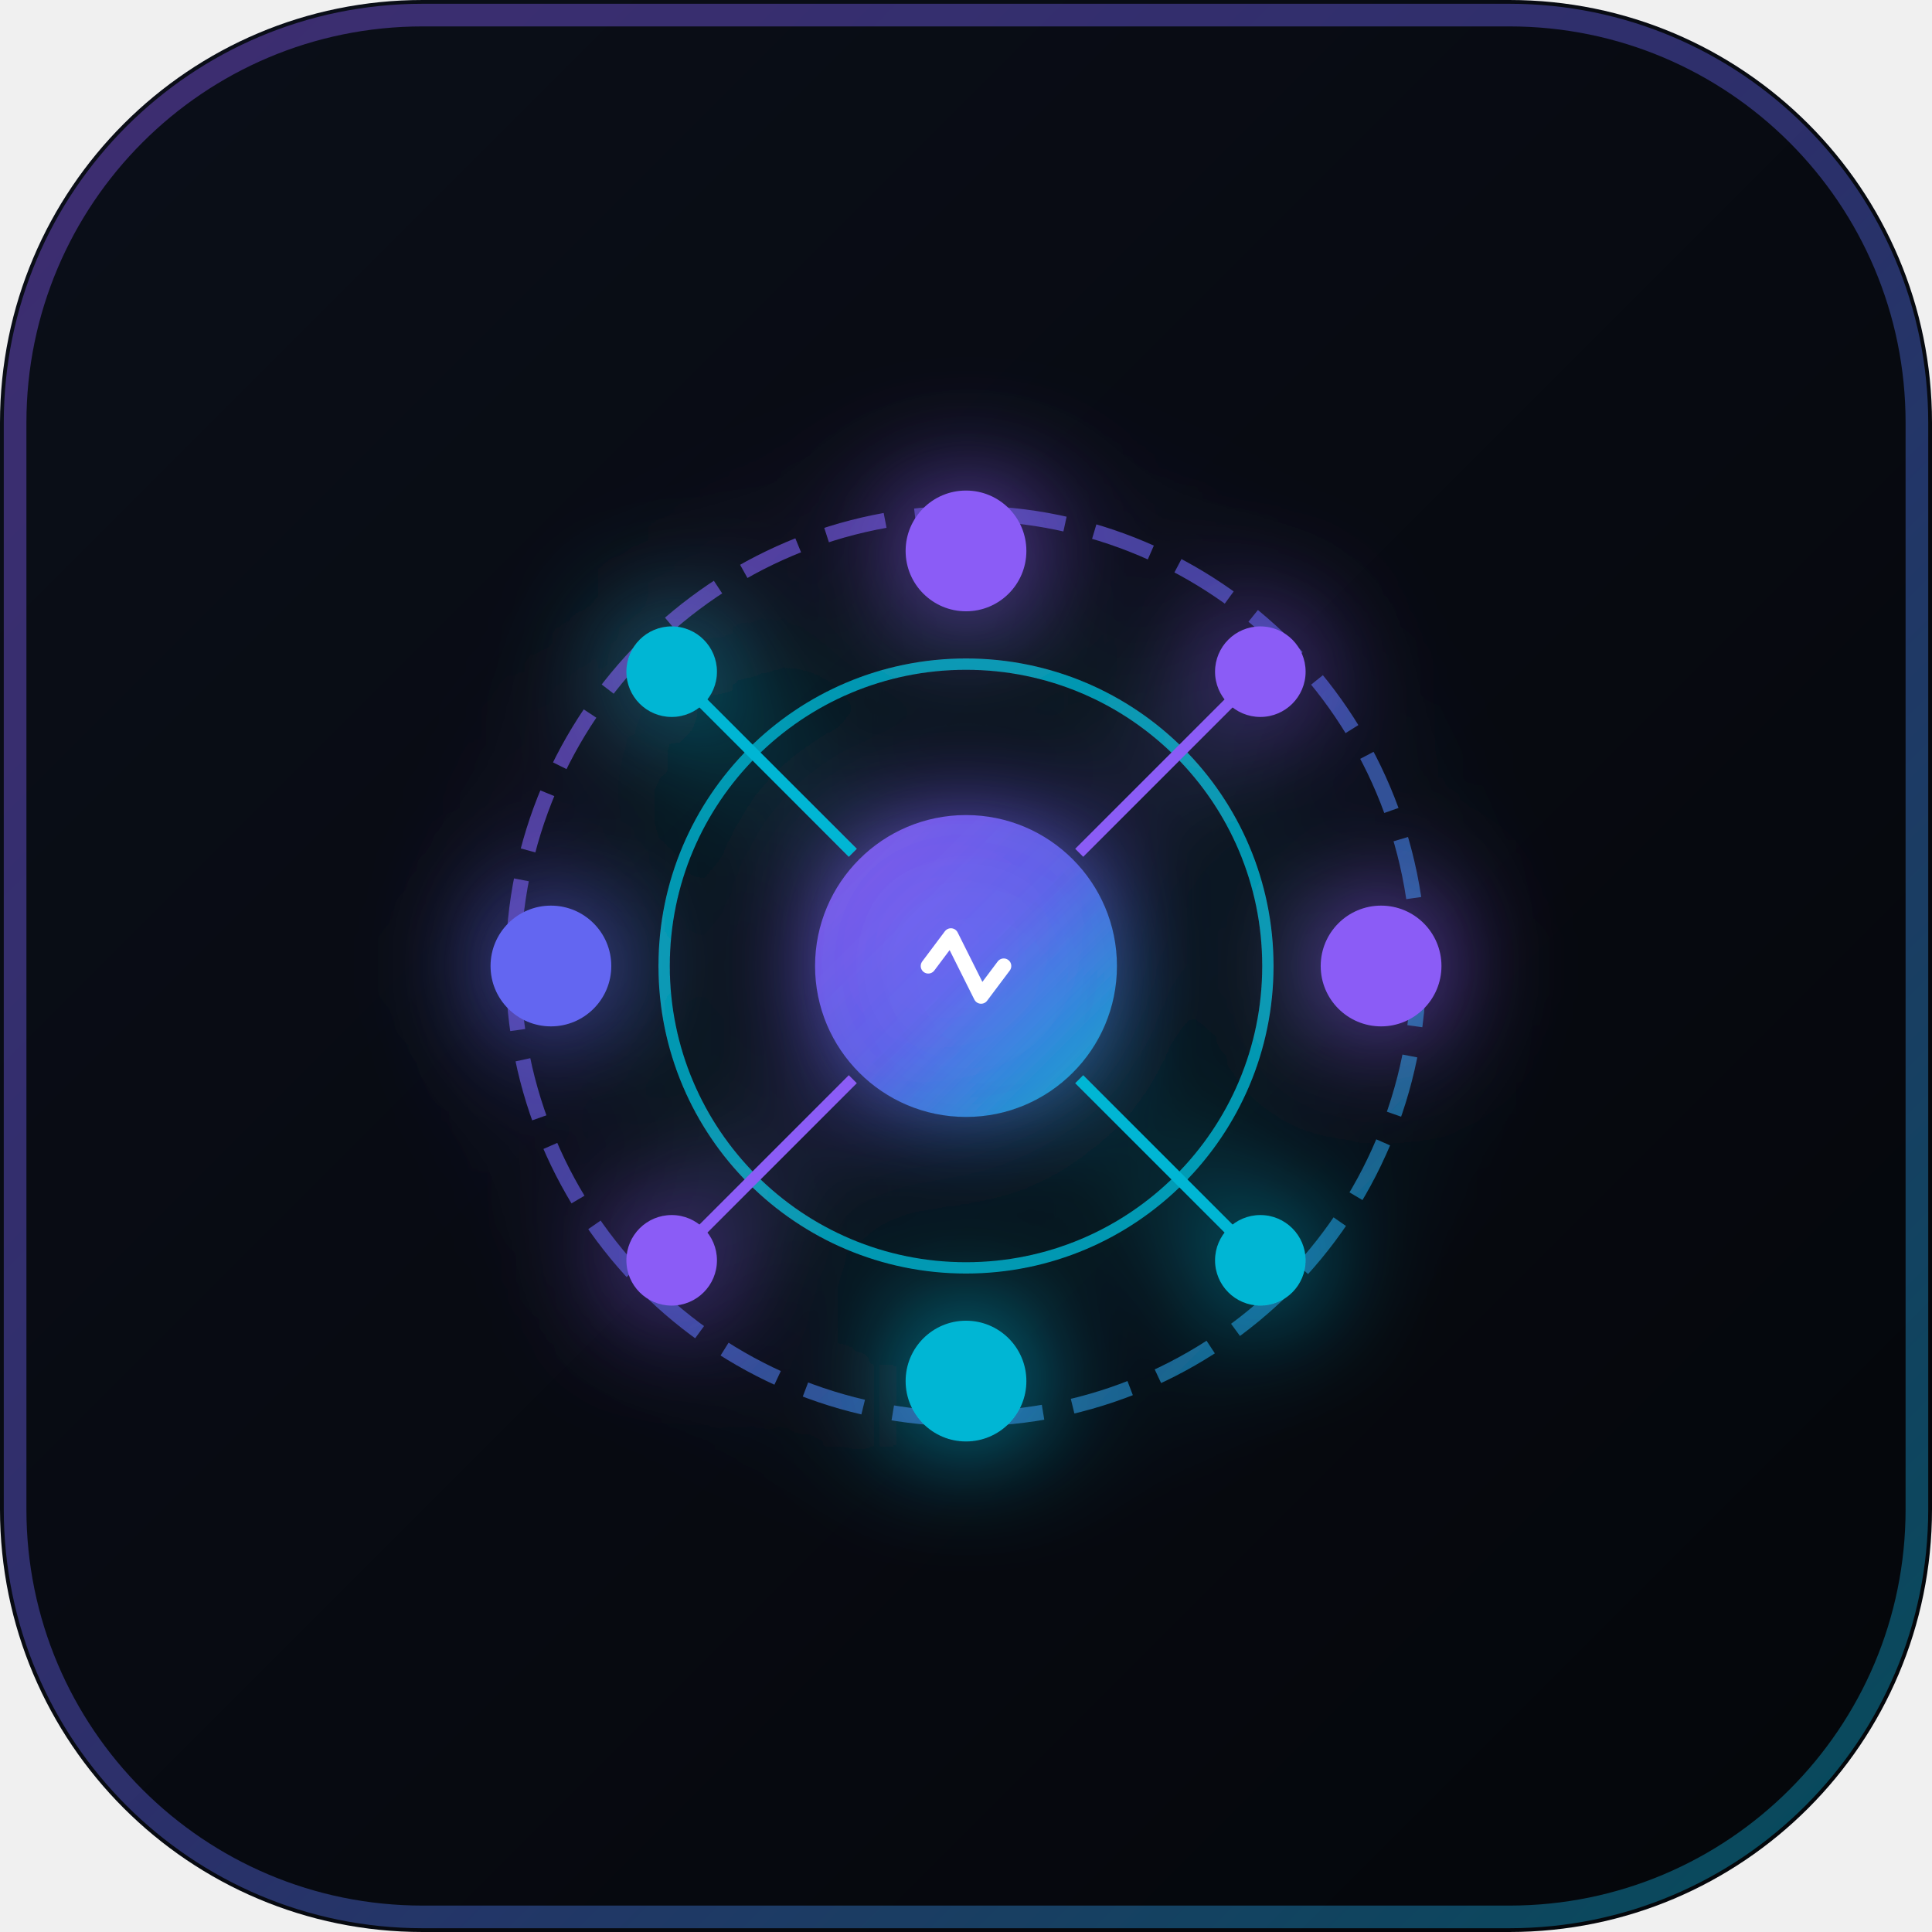
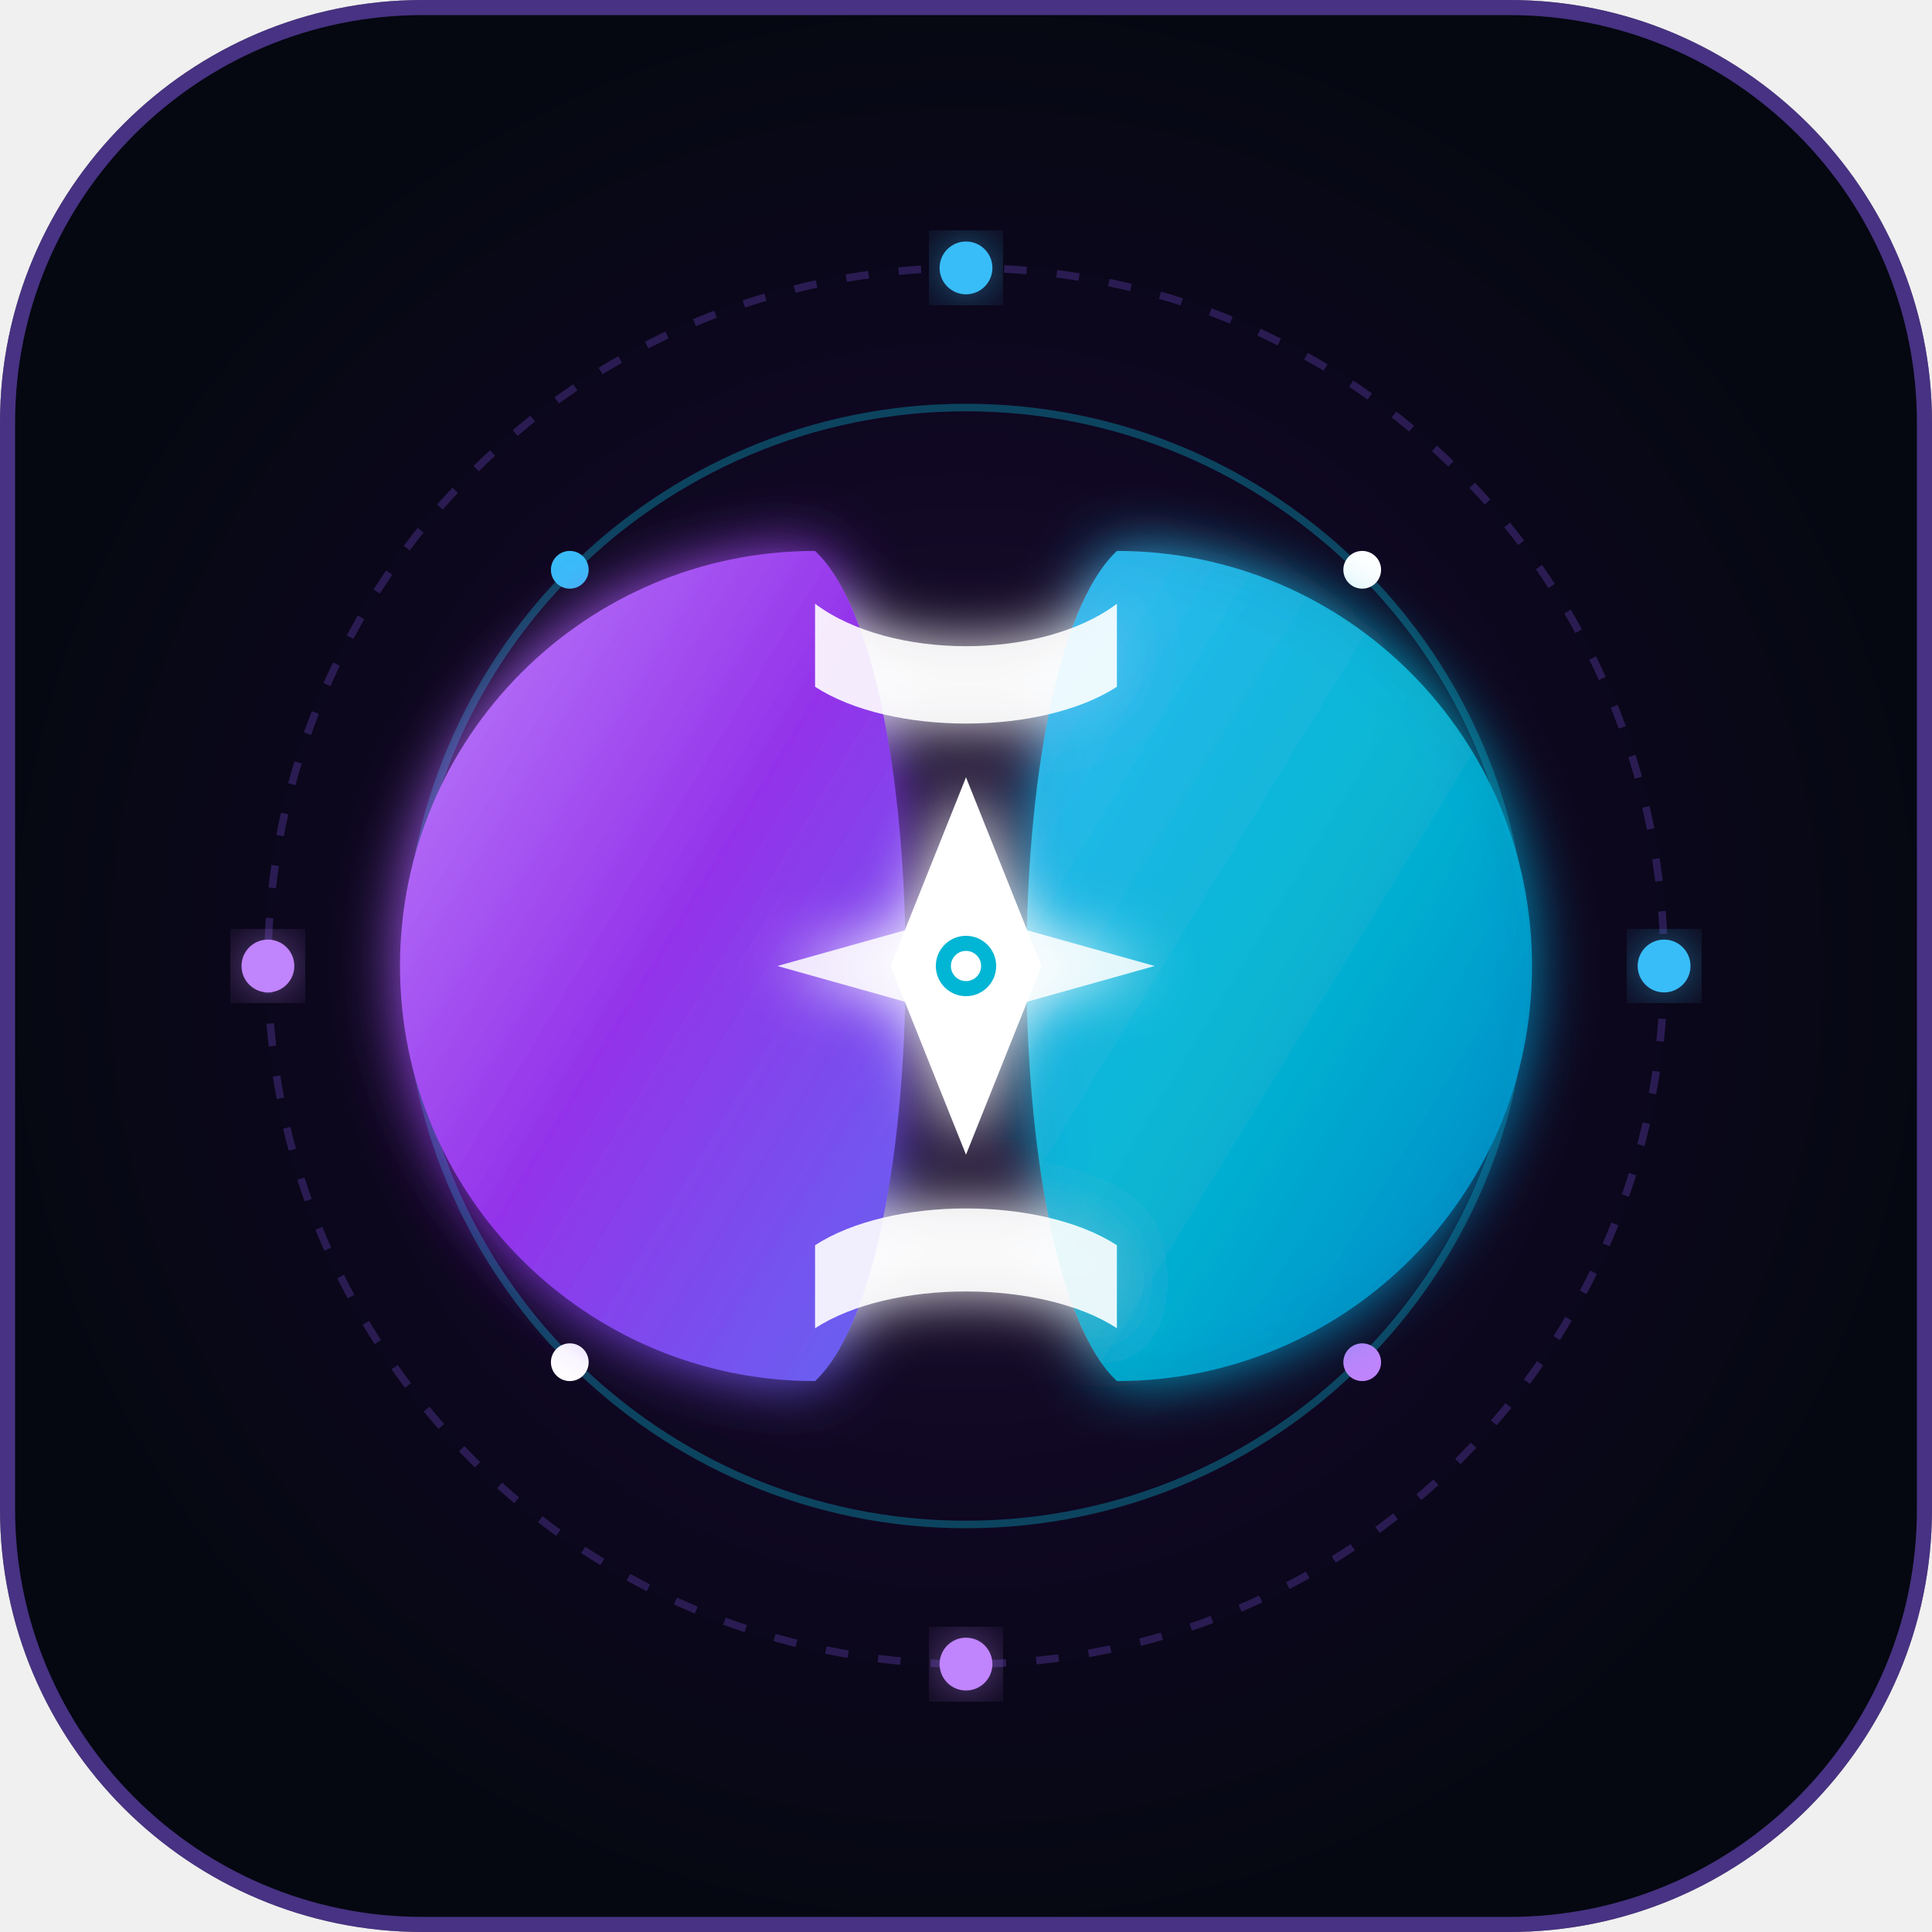
- <svg xmlns="http://www.w3.org/2000/svg" viewBox="0 0 512 512" width="512" height="512">
+ <svg xmlns="http://www.w3.org/2000/svg" viewBox="0 0 512 512" fill="none">
  <defs>
-     <linearGradient id="bgGrad" x1="0%" y1="0%" x2="100%" y2="100%">
-       <stop offset="0%" stop-color="#0b0f19" />
-       <stop offset="100%" stop-color="#04060a" />
+     <radialGradient id="bgGrad" cx="50%" cy="50%" r="50%">
+       <stop offset="0%" stop-color="#1e1035" />
+       <stop offset="60%" stop-color="#0e0720" />
+       <stop offset="100%" stop-color="#050811" />
+     </radialGradient>
+     <linearGradient id="twilightPurple" x1="0%" y1="0%" x2="100%" y2="100%">
+       <stop offset="0%" stop-color="#c084fc" />
+       <stop offset="50%" stop-color="#9333ea" />
+       <stop offset="100%" stop-color="#6366f1" />
    </linearGradient>
-     <linearGradient id="glowGrad" x1="0%" y1="0%" x2="100%" y2="100%">
-       <stop offset="0%" stop-color="#8b5cf6" />
-       <stop offset="50%" stop-color="#6366f1" />
-       <stop offset="100%" stop-color="#06b6d4" />
+     <linearGradient id="starlightCyan" x1="0%" y1="0%" x2="100%" y2="100%">
+       <stop offset="0%" stop-color="#38bdf8" />
+       <stop offset="50%" stop-color="#06b6d4" />
+       <stop offset="100%" stop-color="#0284c7" />
    </linearGradient>
-     <filter id="glow" x="-20%" y="-20%" width="140%" height="140%">
-       <feGaussianBlur stdDeviation="16" result="blur" />
+     <filter id="paradoxGlow" x="-20%" y="-20%" width="140%" height="140%">
+       <feGaussianBlur stdDeviation="8" result="blur" />
      <feComposite in="SourceGraphic" in2="blur" operator="over" />
    </filter>
  </defs>
  <rect width="512" height="512" rx="112" fill="url(#bgGrad)" />
-   <rect width="504" height="504" x="4" y="4" rx="108" fill="none" stroke="url(#glowGrad)" stroke-width="6" opacity="0.4" />
-   <g filter="url(#glow)" transform="translate(106, 106)">
-     <circle cx="150" cy="150" r="120" fill="none" stroke="url(#glowGrad)" stroke-width="4" stroke-dasharray="16 8" opacity="0.6" />
-     <circle cx="150" cy="150" r="80" fill="none" stroke="#06b6d4" stroke-width="3" opacity="0.8" />
-     <circle cx="150" cy="150" r="40" fill="url(#glowGrad)" opacity="0.9" />
-     <circle cx="150" cy="40" r="16" fill="#8b5cf6" />
-     <circle cx="150" cy="260" r="16" fill="#06b6d4" />
-     <circle cx="40" cy="150" r="16" fill="#6366f1" />
-     <circle cx="260" cy="150" r="16" fill="#8b5cf6" />
-     <circle cx="72" cy="72" r="12" fill="#06b6d4" />
-     <circle cx="228" cy="72" r="12" fill="#8b5cf6" />
-     <circle cx="72" cy="228" r="12" fill="#8b5cf6" />
-     <circle cx="228" cy="228" r="12" fill="#06b6d4" />
-     <line x1="150" y1="40" x2="150" y2="110" stroke="url(#glowGrad)" stroke-width="4" />
-     <line x1="150" y1="190" x2="150" y2="260" stroke="url(#glowGrad)" stroke-width="4" />
-     <line x1="40" y1="150" x2="110" y2="150" stroke="url(#glowGrad)" stroke-width="4" />
-     <line x1="190" y1="150" x2="260" y2="150" stroke="url(#glowGrad)" stroke-width="4" />
-     <line x1="72" y1="72" x2="120" y2="120" stroke="#06b6d4" stroke-width="3" />
-     <line x1="228" y1="228" x2="180" y2="180" stroke="#06b6d4" stroke-width="3" />
-     <line x1="228" y1="72" x2="180" y2="120" stroke="#8b5cf6" stroke-width="3" />
-     <line x1="72" y1="228" x2="120" y2="180" stroke="#8b5cf6" stroke-width="3" />
-     <path d="M140 150 L146 142 L154 158 L160 150" fill="none" stroke="#ffffff" stroke-width="4" stroke-linecap="round" stroke-linejoin="round" />
+   <rect x="2" y="2" width="508" height="508" rx="110" stroke="#8b5cf6" stroke-opacity="0.5" stroke-width="4" />
+   <circle cx="256" cy="256" r="185" stroke="#8b5cf6" stroke-opacity="0.25" stroke-width="2" stroke-dasharray="6 8" />
+   <circle cx="256" cy="256" r="148" stroke="#06b6d4" stroke-opacity="0.35" stroke-width="2" />
+   <circle cx="256" cy="71" r="7" fill="#38bdf8" filter="url(#paradoxGlow)" />
+   <circle cx="256" cy="441" r="7" fill="#c084fc" filter="url(#paradoxGlow)" />
+   <circle cx="71" cy="256" r="7" fill="#c084fc" filter="url(#paradoxGlow)" />
+   <circle cx="441" cy="256" r="7" fill="#38bdf8" filter="url(#paradoxGlow)" />
+   <circle cx="361" cy="151" r="5" fill="#ffffff" />
+   <circle cx="151" cy="361" r="5" fill="#ffffff" />
+   <circle cx="151" cy="151" r="5" fill="#38bdf8" />
+   <circle cx="361" cy="361" r="5" fill="#c084fc" />
+   <g filter="url(#paradoxGlow)">
+     <path d="M 216 146 A 110 110 0 1 0 216 366 C 248 336 248 176 216 146 Z" fill="url(#twilightPurple)" />
+     <path d="M 296 366 A 110 110 0 1 0 296 146 C 264 176 264 336 296 366 Z" fill="url(#starlightCyan)" opacity="0.92" />
+     <path d="M 216 160 C 236 175 276 175 296 160 L 296 182 C 276 195 236 195 216 182 Z" fill="#ffffff" opacity="0.9" />
+     <path d="M 216 330 C 236 317 276 317 296 330 L 296 352 C 276 339 236 339 216 352 Z" fill="#ffffff" opacity="0.9" />
+   </g>
+   <g filter="url(#paradoxGlow)">
+     <polygon points="256,206 276,256 256,306 236,256" fill="#ffffff" />
+     <polygon points="206,256 256,242 306,256 256,270" fill="#ffffff" opacity="0.85" />
+     <circle cx="256" cy="256" r="8" fill="#06b6d4" />
+     <circle cx="256" cy="256" r="4" fill="#ffffff" />
  </g>
</svg>
